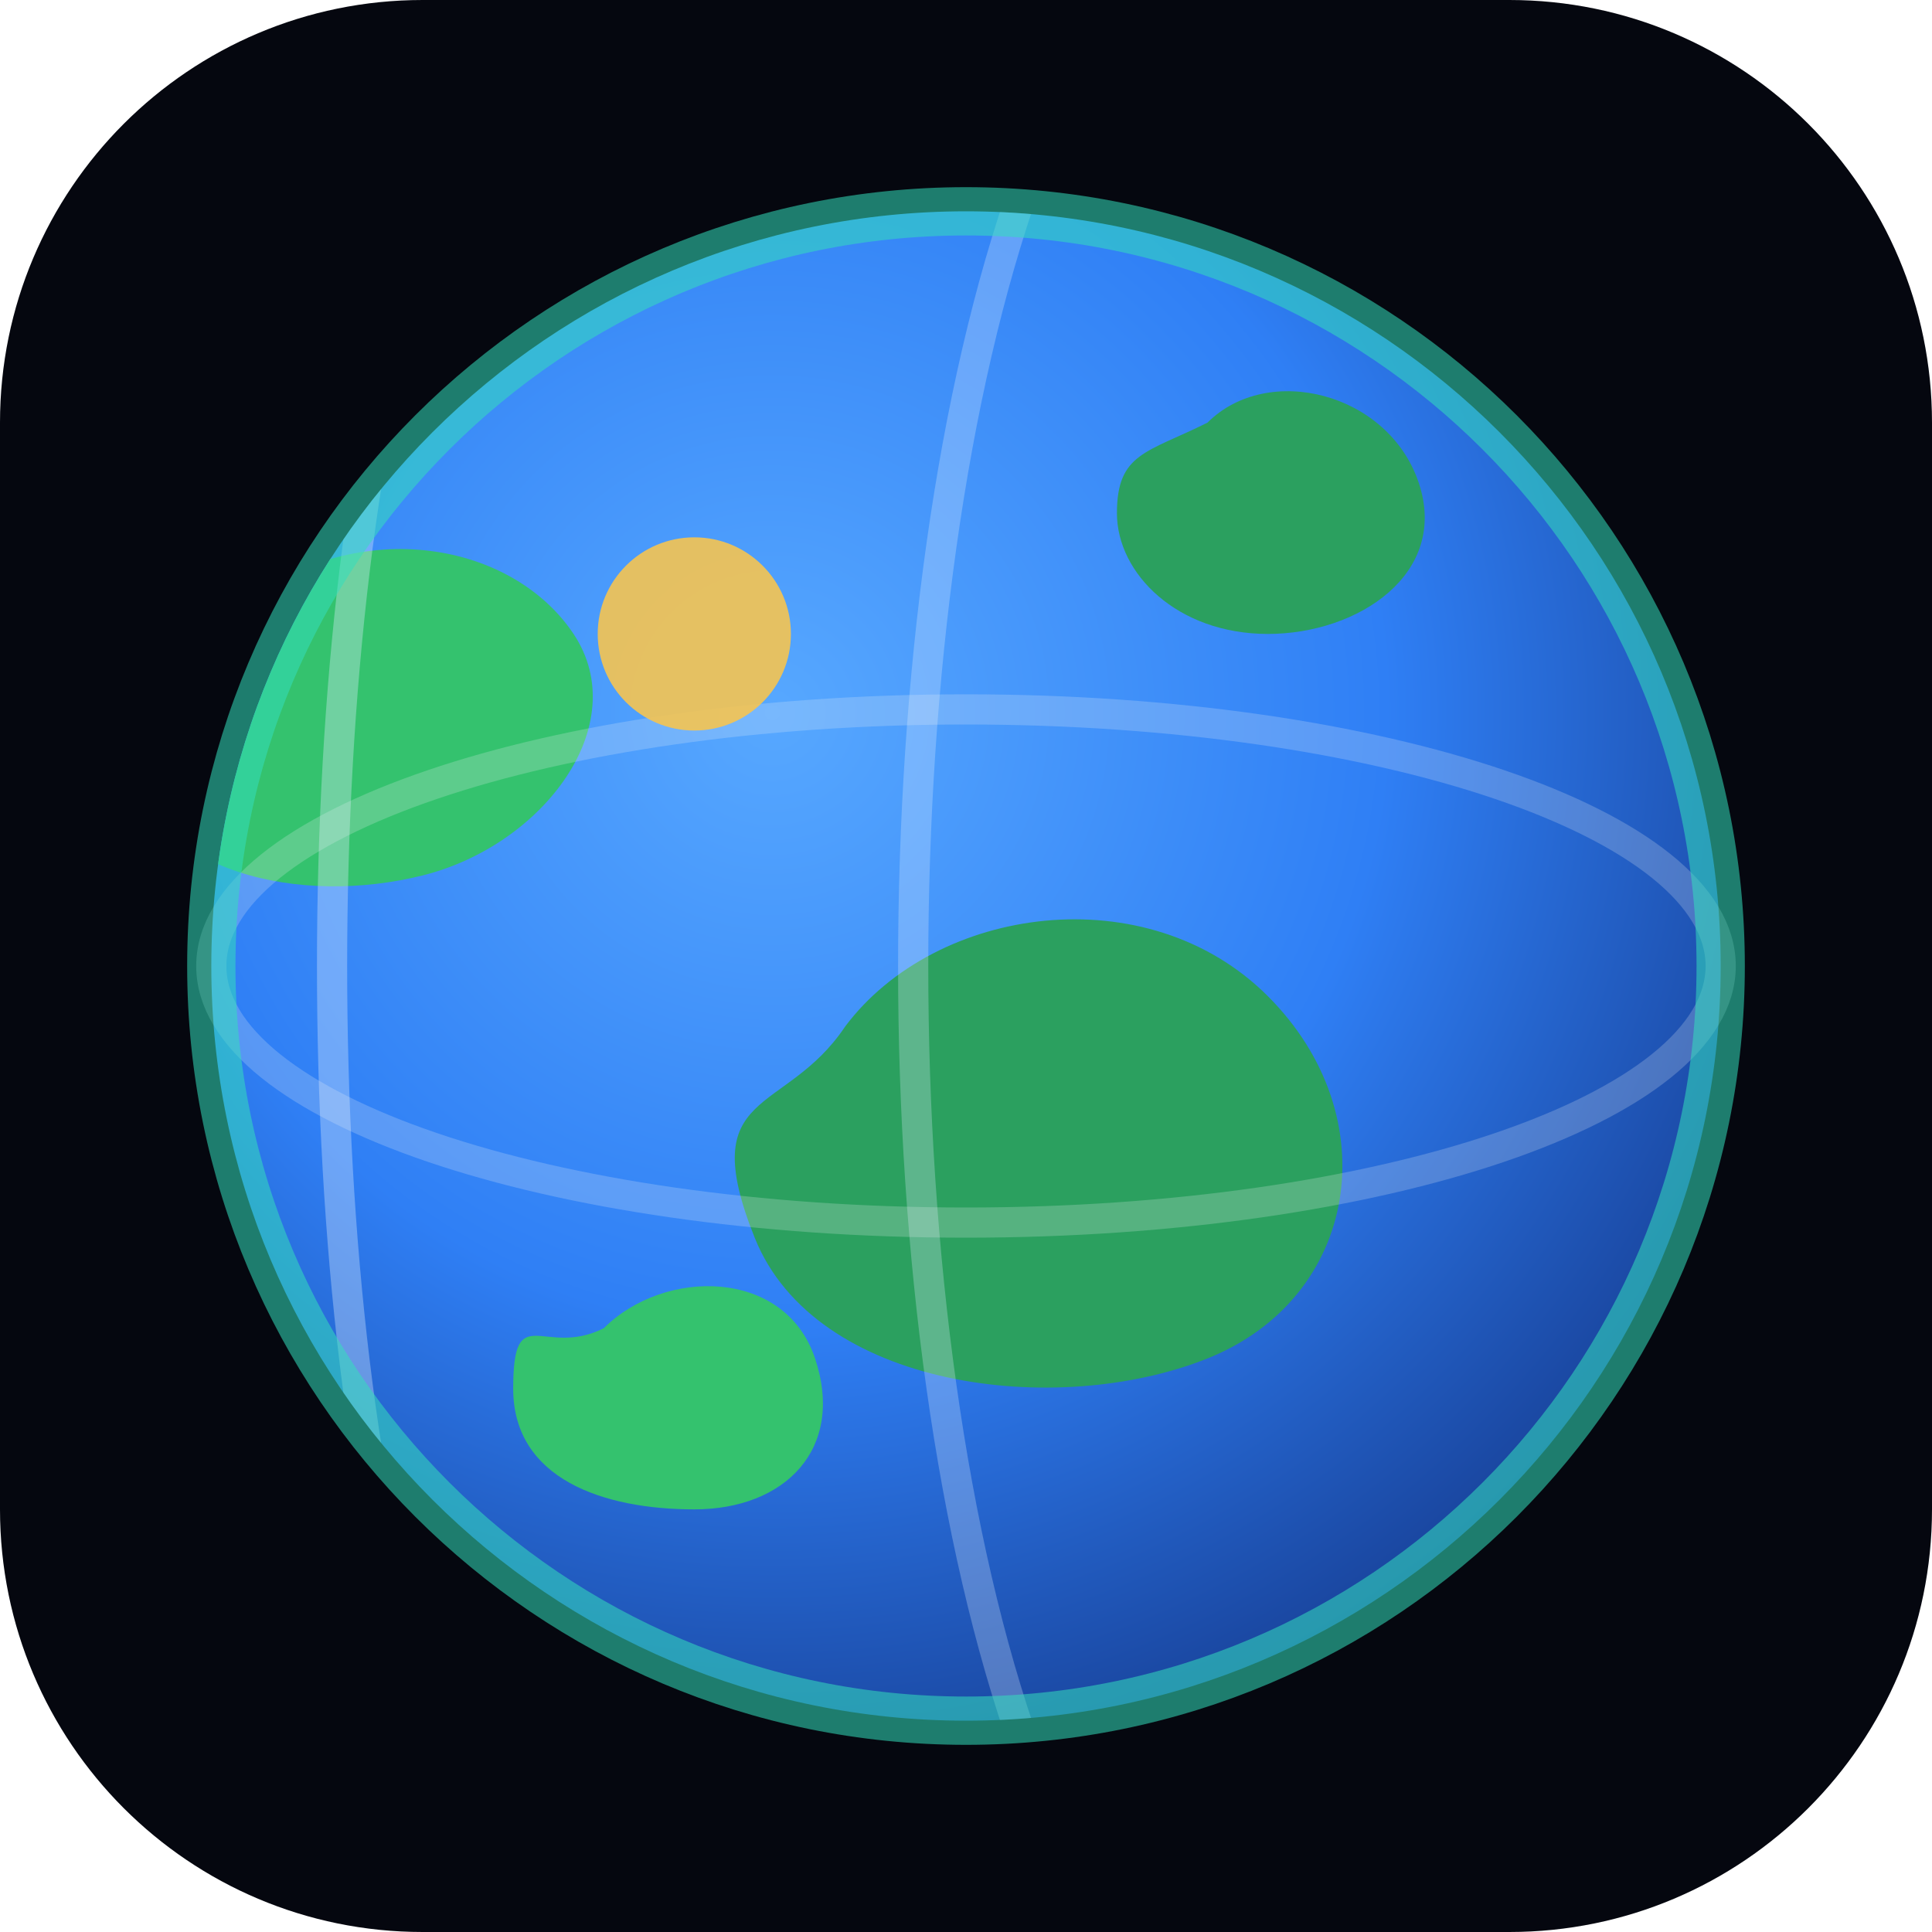
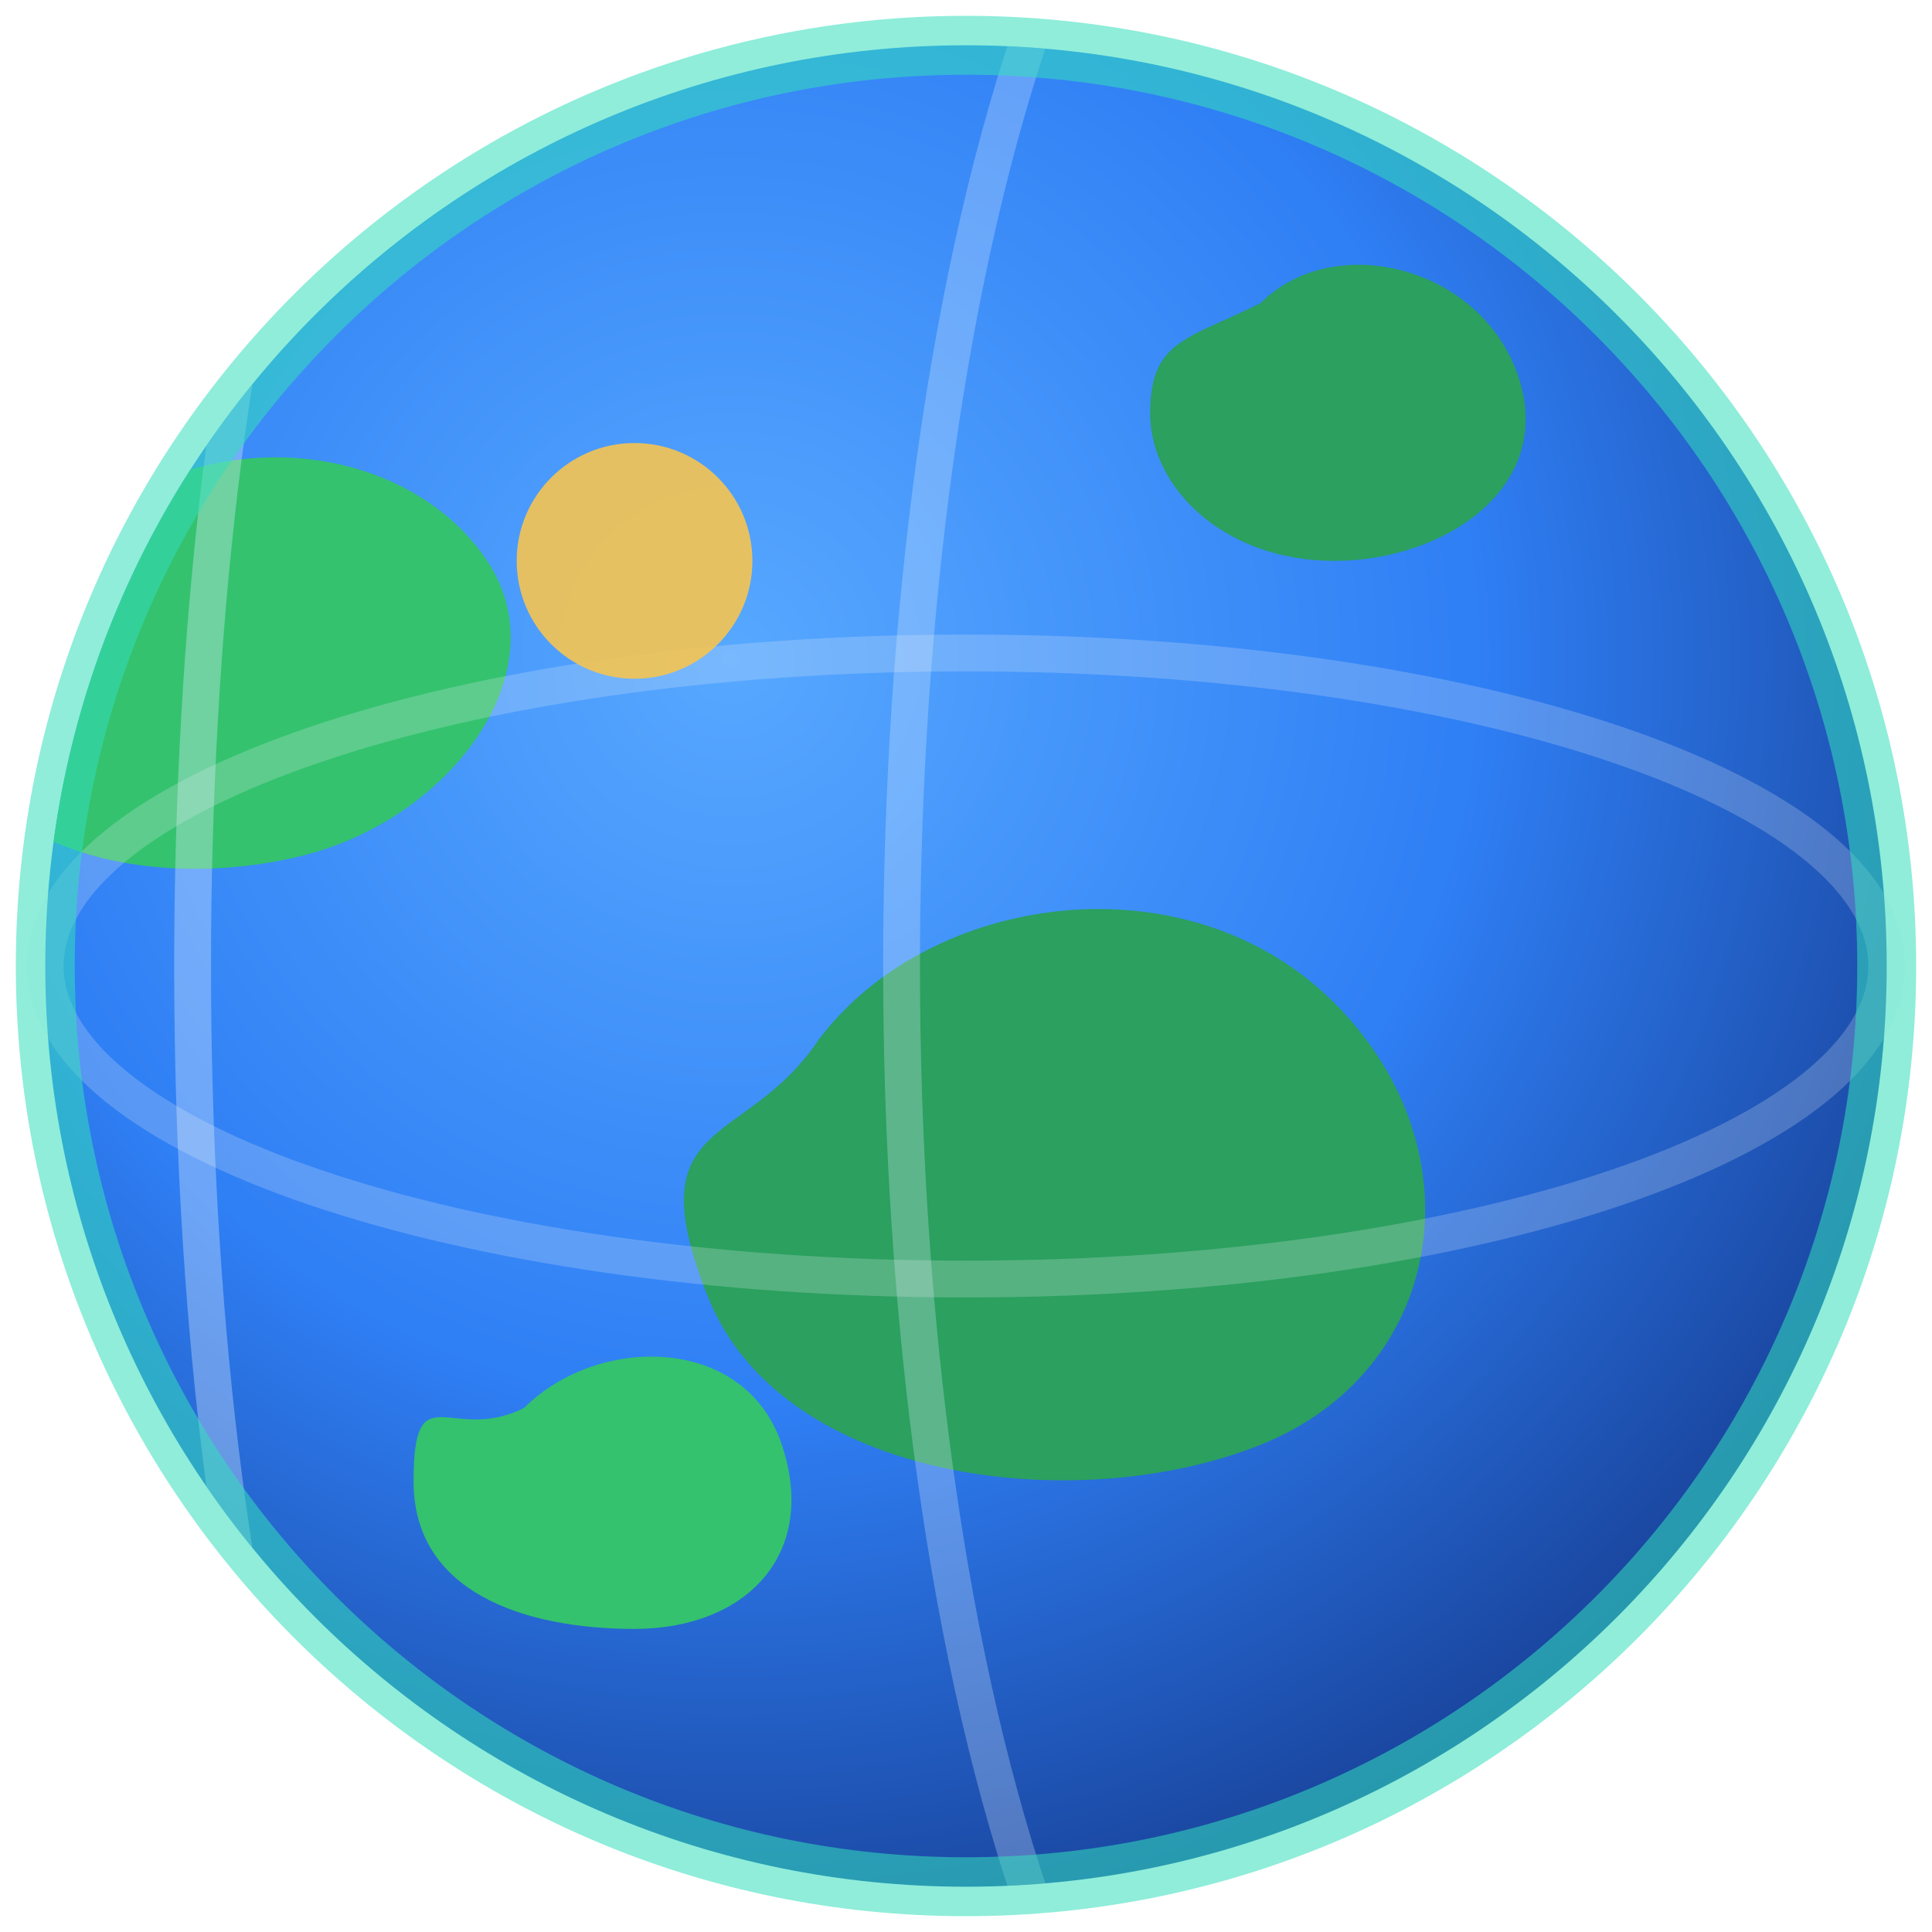
<svg xmlns="http://www.w3.org/2000/svg" viewBox="0 0 64 64" width="64" height="64">
  <defs>
    <radialGradient id="o" cx="37%" cy="33%" r="75%">
      <stop offset="0%" stop-color="#57a8ff" />
      <stop offset="55%" stop-color="#2f7ff5" />
      <stop offset="100%" stop-color="#173f95" />
    </radialGradient>
    <clipPath id="s">
      <circle cx="32" cy="32" r="25" />
    </clipPath>
  </defs>
-   <rect width="64" height="64" rx="14" fill="#05070f" />
-   <circle cx="32" cy="32" r="25" fill="url(#o)" />
-   <g clip-path="url(#s)">
-     <path d="M8 20c4-3 9-2 11 1s-1 7-5 8-9 0-10-4 1-3 4-5z" fill="#34c26e" />
-     <path d="M28 34c3-4 10-5 14-1s3 10-2 12-13 1-15-4 1-4 3-7z" fill="#2ba05f" />
-     <path d="M20 44c2-2 6-2 7 1s-1 5-4 5-6-1-6-4 1-1 3-2z" fill="#34c26e" />
-     <path d="M40 14c2-2 6-1 7 2s-2 5-5 5-5-2-5-4 1-2 3-3z" fill="#2ba05f" />
-     <path d="M14 8C10 20 10 44 14 56" fill="none" stroke="#dfeeff" stroke-opacity="0.35" stroke-width="1" />
-     <path d="M34 6C29 20 29 44 34 58" fill="none" stroke="#dfeeff" stroke-opacity="0.28" stroke-width="1" />
+   <g transform="translate(32 32) scale(1.22) translate(-32 -32)">
+     <circle cx="32" cy="32" r="25" fill="url(#o)" />
+     <g clip-path="url(#s)">
+       <path d="M8 20c4-3 9-2 11 1s-1 7-5 8-9 0-10-4 1-3 4-5z" fill="#34c26e" />
+       <path d="M28 34c3-4 10-5 14-1s3 10-2 12-13 1-15-4 1-4 3-7z" fill="#2ba05f" />
+       <path d="M20 44c2-2 6-2 7 1s-1 5-4 5-6-1-6-4 1-1 3-2z" fill="#34c26e" />
+       <path d="M40 14c2-2 6-1 7 2s-2 5-5 5-5-2-5-4 1-2 3-3z" fill="#2ba05f" />
+       <path d="M14 8C10 20 10 44 14 56" fill="none" stroke="#dfeeff" stroke-opacity="0.35" stroke-width="1" />
+       <path d="M34 6C29 20 29 44 34 58" fill="none" stroke="#dfeeff" stroke-opacity="0.28" stroke-width="1" />
+     </g>
+     <ellipse cx="32" cy="32" rx="25" ry="8.5" fill="none" stroke="#eef0f8" stroke-opacity="0.22" stroke-width="1" />
+     <circle cx="32" cy="32" r="25" fill="none" stroke="#34ddbb" stroke-opacity="0.55" stroke-width="1.6" />
+     <circle cx="23" cy="21" r="3.2" fill="#f5c451" fill-opacity="0.9" />
  </g>
-   <ellipse cx="32" cy="32" rx="25" ry="8.5" fill="none" stroke="#eef0f8" stroke-opacity="0.22" stroke-width="1" />
-   <circle cx="32" cy="32" r="25" fill="none" stroke="#34ddbb" stroke-opacity="0.55" stroke-width="1.6" />
-   <circle cx="23" cy="21" r="3.2" fill="#f5c451" fill-opacity="0.9" />
</svg>
